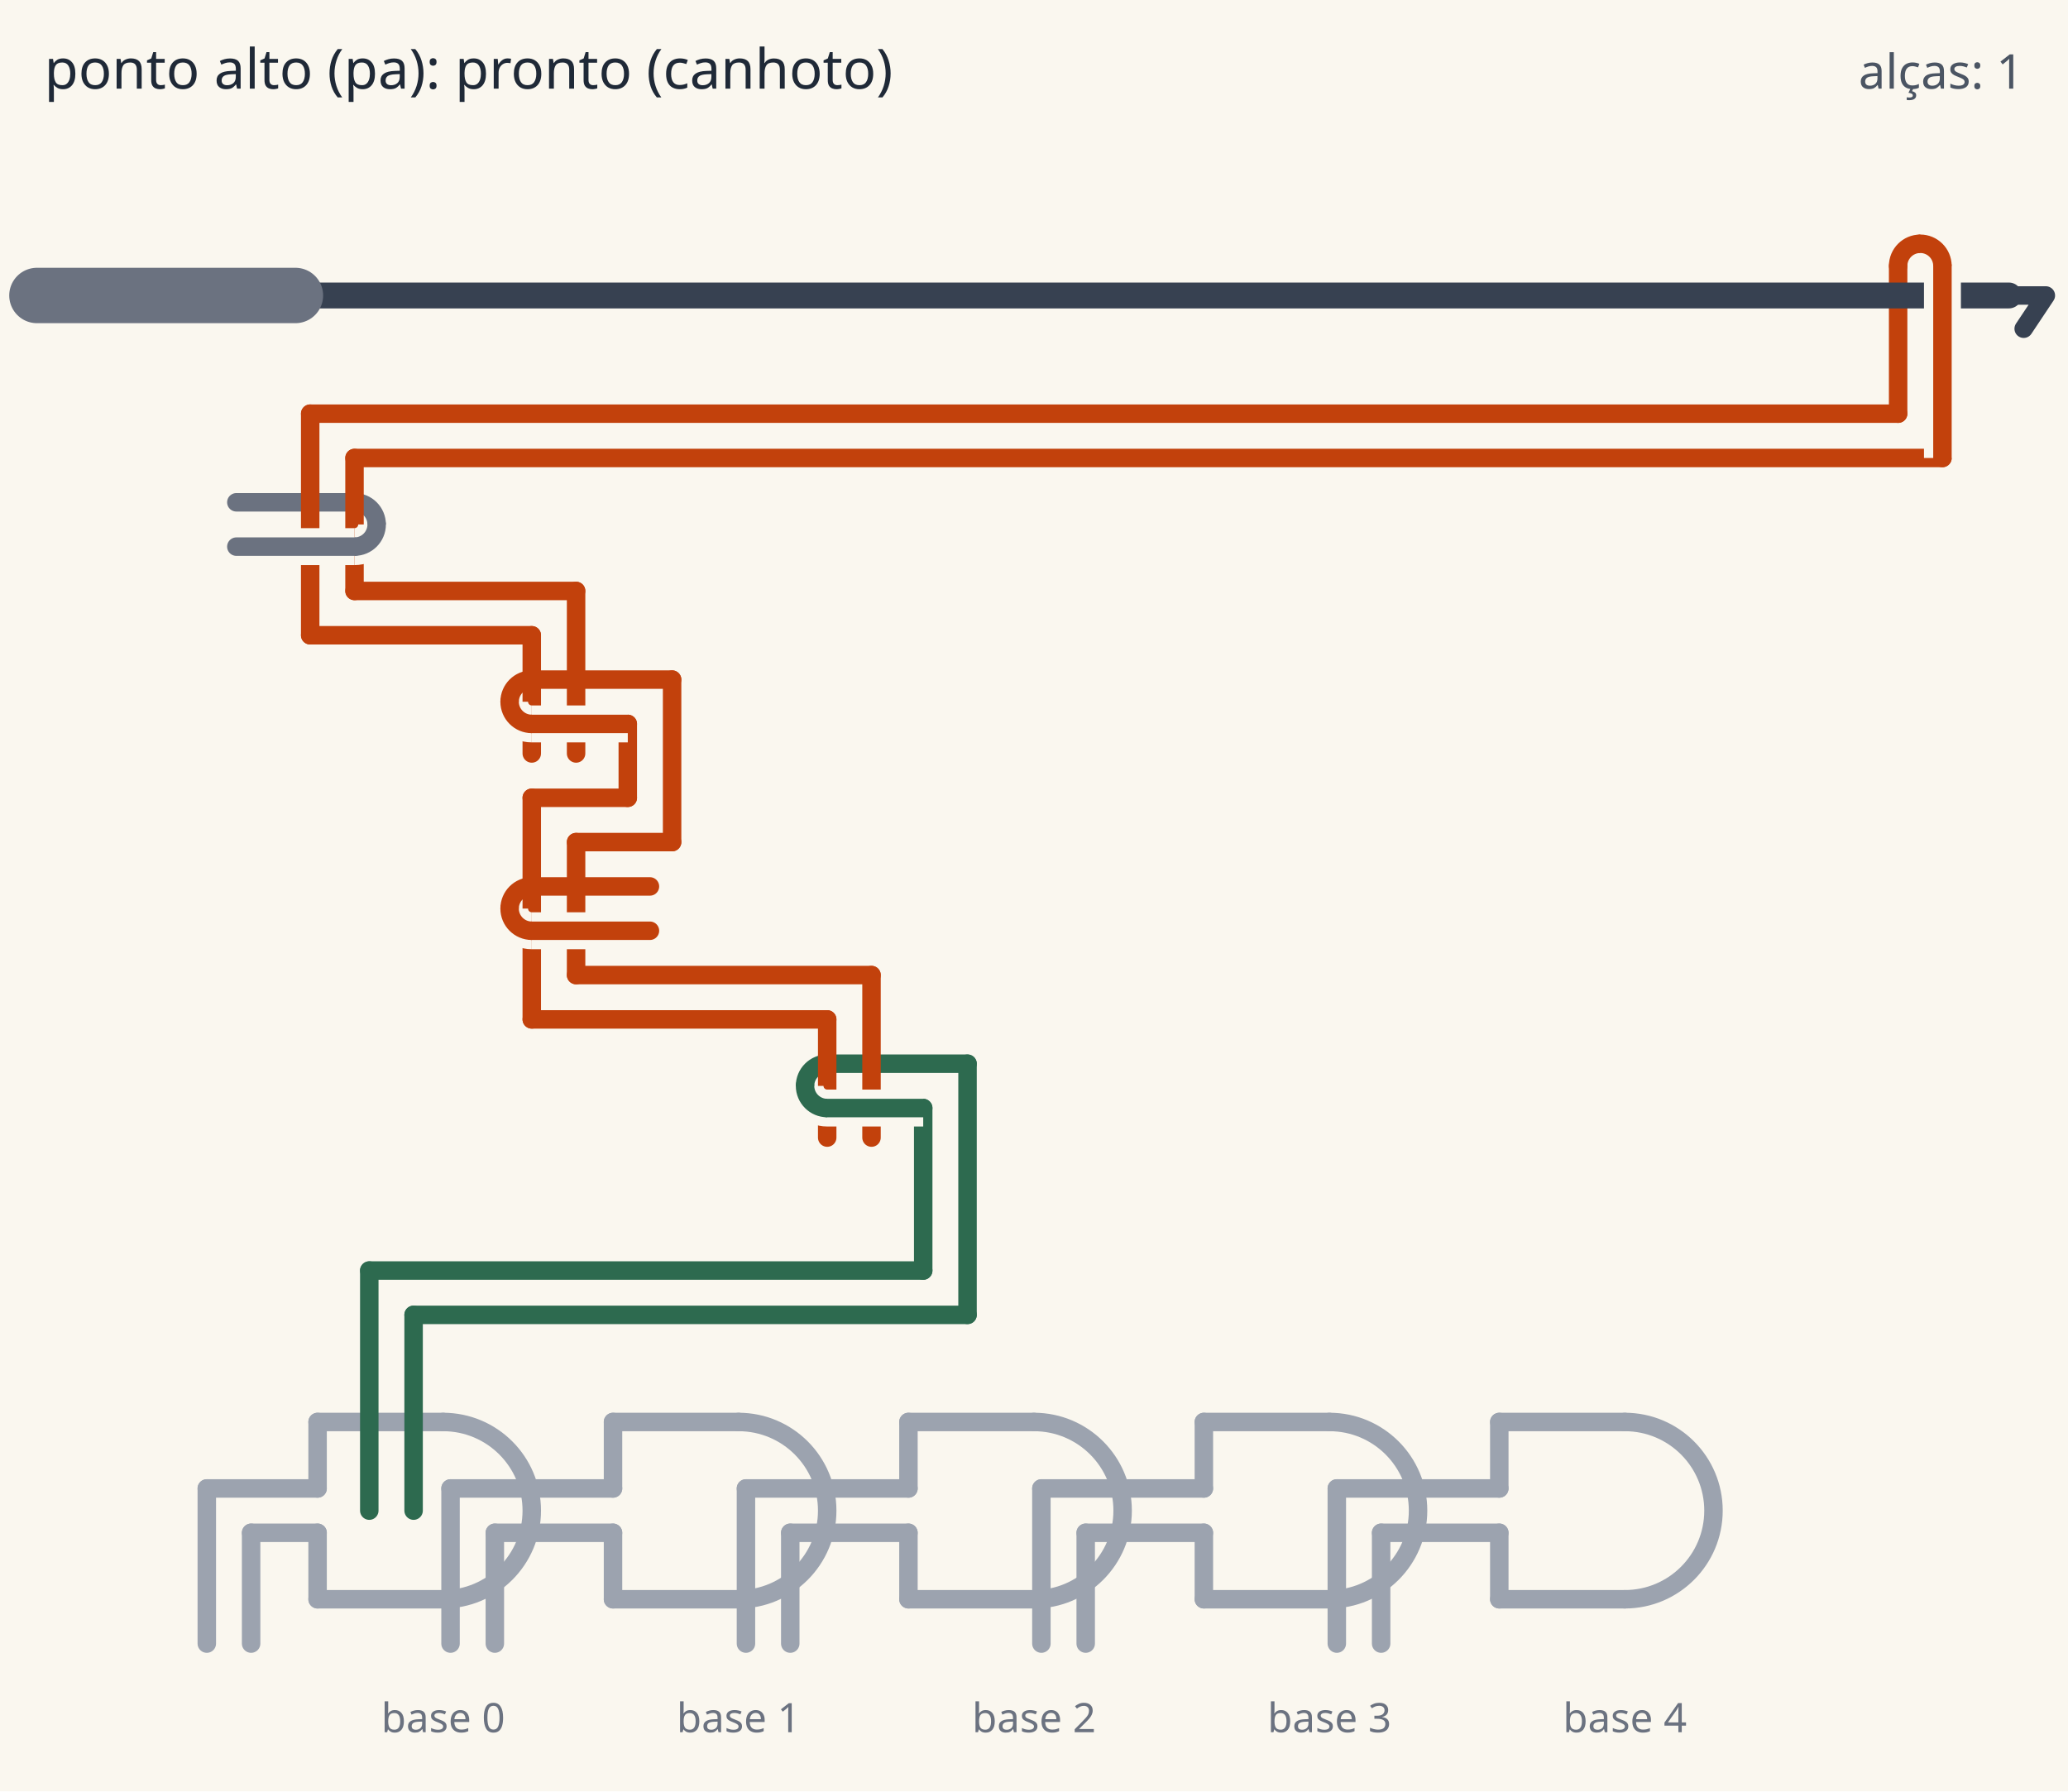
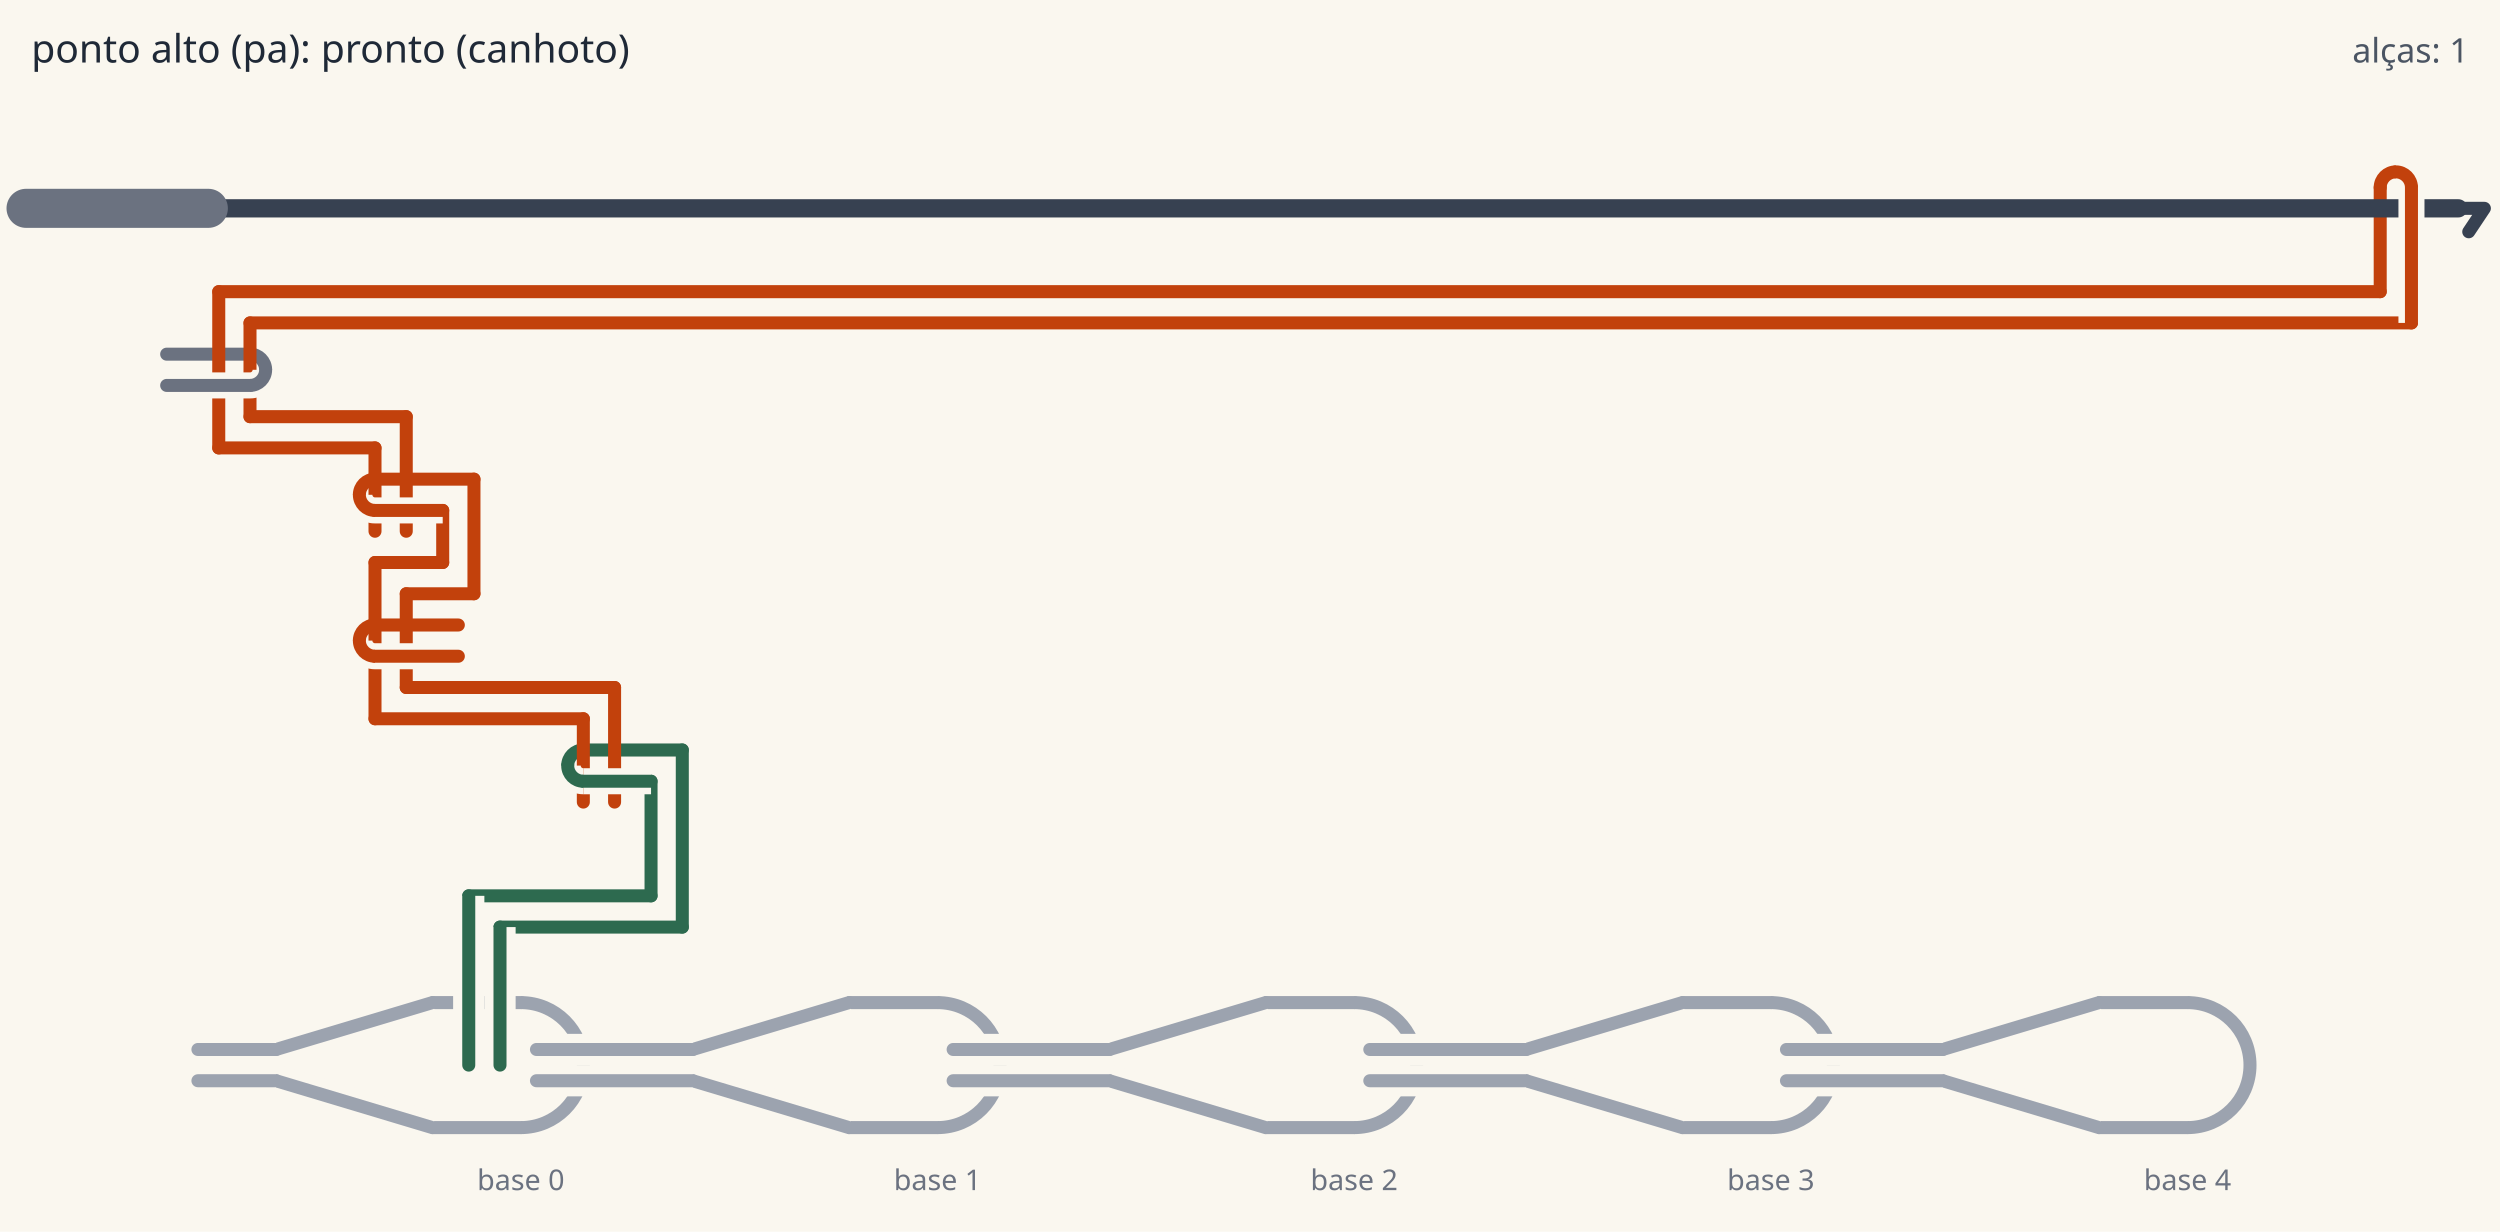
- <svg xmlns="http://www.w3.org/2000/svg" viewBox="0 0 560.0 485.0" width="560.0" height="485.0" font-family="sans-serif">
+ <svg xmlns="http://www.w3.org/2000/svg" viewBox="0 0 960.0 473.0" width="960.0" height="473.0" font-family="sans-serif">
  <rect width="100%" height="100%" fill="#faf7ef" />
  <text x="12" y="24" font-size="15" fill="#1f2937">ponto alto (pa): pronto (canhoto)</text>
-   <text x="548.0" y="24" font-size="13" text-anchor="end" fill="#4b5563">alças: 1</text>
-   <text x="120.0" y="469.0" font-size="11" text-anchor="middle" fill="#6b7280">base 0</text>
-   <text x="200.0" y="469.0" font-size="11" text-anchor="middle" fill="#6b7280">base 1</text>
-   <text x="280.0" y="469.0" font-size="11" text-anchor="middle" fill="#6b7280">base 2</text>
-   <text x="360.0" y="469.0" font-size="11" text-anchor="middle" fill="#6b7280">base 3</text>
-   <text x="440.0" y="469.0" font-size="11" text-anchor="middle" fill="#6b7280">base 4</text>
+   <text x="948.0" y="24" font-size="13" text-anchor="end" fill="#4b5563">alças: 1</text>
+   <text x="200.0" y="457.0" font-size="11" text-anchor="middle" fill="#6b7280">base 0</text>
+   <text x="360.0" y="457.0" font-size="11" text-anchor="middle" fill="#6b7280">base 1</text>
+   <text x="520.0" y="457.0" font-size="11" text-anchor="middle" fill="#6b7280">base 2</text>
+   <text x="680.0" y="457.0" font-size="11" text-anchor="middle" fill="#6b7280">base 3</text>
+   <text x="840.0" y="457.0" font-size="11" text-anchor="middle" fill="#6b7280">base 4</text>
  <path data-bend="0" data-side="back" d="M 96.0 136.0 A 6 6 0 0 1 102.0 142.0" fill="none" stroke="#6b7280" stroke-width="5" stroke-linecap="round" />
  <line data-pair="0" data-side="back" data-seg="0" data-loop="0" data-kind="initial" data-on-hook="0" data-part="back" data-cx="96.0" data-cy="142.0" data-hx="83.0" data-hw="19.0" x1="96.0" y1="136.0" x2="64.0" y2="136.0" stroke="#6b7280" stroke-width="5" stroke-linecap="round" />
  <path data-bend="1" data-side="back" d="M 144.0 240.0 A 6 6 0 0 0 138.0 246.0" fill="none" stroke="#c2410c" stroke-width="5" stroke-linecap="round" />
  <line data-pair="1" data-side="back" data-seg="0" data-loop="1" data-kind="yo" data-on-hook="0" data-part="back" data-cx="144.0" data-cy="246.0" data-hx="157.0" data-hw="19.0" x1="144.0" y1="240.0" x2="176.0" y2="240.0" stroke="#c2410c" stroke-width="5" stroke-linecap="round" />
  <path data-bend="2" data-side="back" d="M 224.0 288.0 A 6 6 0 0 0 218.0 294.0" fill="none" stroke="#2d6a4f" stroke-width="5" stroke-linecap="round" />
  <line data-pair="2" data-side="back" data-seg="0" data-loop="2" data-kind="pulled" data-on-hook="0" data-part="back" data-cx="224.0" data-cy="294.0" data-hx="237.0" data-hw="19.0" x1="224.0" y1="288.0" x2="262.0" y2="288.0" stroke="#2d6a4f" stroke-width="5" stroke-linecap="round" />
  <path data-bend="3" data-side="back" d="M 144.0 184.0 A 6 6 0 0 0 138.0 190.0" fill="none" stroke="#c2410c" stroke-width="5" stroke-linecap="round" />
  <line data-pair="3" data-side="back" data-seg="0" data-loop="3" data-kind="yo" data-on-hook="0" data-part="back" data-cx="144.0" data-cy="190.0" data-hx="157.0" data-hw="19.0" x1="144.0" y1="184.0" x2="182.0" y2="184.0" stroke="#c2410c" stroke-width="5" stroke-linecap="round" />
-   <path data-bend="4" data-side="back" d="M 514.0 72 A 6 6 0 0 1 520.0 66" fill="none" stroke="#c2410c" stroke-width="5" stroke-linecap="round" />
-   <line data-pair="4" data-side="back" data-seg="0" data-strand="4" data-draw="2" data-loop="4" data-kind="yo" data-on-hook="1" data-part="back" data-cx="520.0" data-cy="80" x1="514.0" y1="72.0" x2="514.0" y2="112.0" stroke="#c2410c" stroke-width="5" stroke-linecap="round" />
-   <line data-hook="1" x1="16.0" y1="80" x2="544.0" y2="80" stroke="#374151" stroke-width="7" stroke-linecap="round" />
+   <path data-bend="4" data-side="back" d="M 914.0 72 A 6 6 0 0 1 920.0 66" fill="none" stroke="#c2410c" stroke-width="5" stroke-linecap="round" />
+   <line data-pair="4" data-side="back" data-seg="0" data-strand="4" data-draw="2" data-loop="4" data-kind="yo" data-on-hook="1" data-part="back" data-cx="920.0" data-cy="80" x1="914.0" y1="72.0" x2="914.0" y2="112.0" stroke="#c2410c" stroke-width="5" stroke-linecap="round" />
+   <line data-hook="1" x1="16.0" y1="80" x2="944.0" y2="80" stroke="#374151" stroke-width="7" stroke-linecap="round" />
  <line data-hook-handle="1" x1="10.0" y1="80" x2="80.0" y2="80" stroke="#6b7280" stroke-width="15" stroke-linecap="round" />
-   <path data-hook-tip="1" d="M 542.0 80 L 554.0 80 L 548.0 89" fill="none" stroke="#374151" stroke-width="5" stroke-linecap="round" stroke-linejoin="round" />
-   <path data-base-top="0" data-cx="120.0" data-cy="409.0" data-hx="115.0" data-hw="21.0" d="M 120.0 385.0 A 24 24 0 0 1 120.0 433.0" fill="none" stroke="#9ca3af" stroke-width="5" stroke-linecap="round" />
-   <path data-base-top="1" data-cx="200.0" data-cy="409.0" data-hx="195.0" data-hw="21.0" d="M 200.0 385.0 A 24 24 0 0 1 200.0 433.0" fill="none" stroke="#9ca3af" stroke-width="5" stroke-linecap="round" />
-   <path data-base-top="2" data-cx="280.0" data-cy="409.0" data-hx="275.0" data-hw="21.0" d="M 280.0 385.0 A 24 24 0 0 1 280.0 433.0" fill="none" stroke="#9ca3af" stroke-width="5" stroke-linecap="round" />
-   <path data-base-top="3" data-cx="360.0" data-cy="409.0" data-hx="355.0" data-hw="21.0" d="M 360.0 385.0 A 24 24 0 0 1 360.0 433.0" fill="none" stroke="#9ca3af" stroke-width="5" stroke-linecap="round" />
-   <path data-base-top="4" data-cx="440.0" data-cy="409.0" data-hx="435.0" data-hw="21.0" d="M 440.0 385.0 A 24 24 0 0 1 440.0 433.0" fill="none" stroke="#9ca3af" stroke-width="5" stroke-linecap="round" />
-   <line data-base-line="0" data-seg="0" x1="120.0" y1="385.0" x2="86.0" y2="385.0" stroke="#9ca3af" stroke-width="5" stroke-linecap="round" />
-   <line data-base-line="0" data-seg="1" x1="86.0" y1="385.0" x2="86.0" y2="403.0" stroke="#9ca3af" stroke-width="5" stroke-linecap="round" />
-   <line data-base-line="0" data-seg="2" x1="86.0" y1="403.0" x2="56.0" y2="403.0" stroke="#9ca3af" stroke-width="5" stroke-linecap="round" />
-   <line data-base-line="0" data-seg="3" x1="56.0" y1="403.0" x2="56.0" y2="445.0" stroke="#9ca3af" stroke-width="5" stroke-linecap="round" />
-   <line data-base-line="0" data-seg="4" x1="120.0" y1="433.0" x2="86.0" y2="433.0" stroke="#9ca3af" stroke-width="5" stroke-linecap="round" />
-   <line data-base-line="0" data-seg="5" x1="86.0" y1="433.0" x2="86.0" y2="415.0" stroke="#9ca3af" stroke-width="5" stroke-linecap="round" />
-   <line data-base-line="0" data-seg="6" x1="86.0" y1="415.0" x2="68.0" y2="415.0" stroke="#9ca3af" stroke-width="5" stroke-linecap="round" />
-   <line data-base-line="0" data-seg="7" x1="68.0" y1="415.0" x2="68.0" y2="445.0" stroke="#9ca3af" stroke-width="5" stroke-linecap="round" />
-   <line data-base-line="1" data-seg="0" x1="200.0" y1="385.0" x2="166.0" y2="385.0" stroke="#9ca3af" stroke-width="5" stroke-linecap="round" />
-   <line data-base-line="1" data-seg="1" x1="166.0" y1="385.0" x2="166.0" y2="403.0" stroke="#9ca3af" stroke-width="5" stroke-linecap="round" />
-   <line data-base-line="1" data-seg="2" x1="166.0" y1="403.0" x2="122.0" y2="403.0" stroke="#9ca3af" stroke-width="5" stroke-linecap="round" />
-   <line data-base-line="1" data-seg="3" x1="122.0" y1="403.0" x2="122.0" y2="445.0" stroke="#9ca3af" stroke-width="5" stroke-linecap="round" />
-   <line data-base-line="1" data-seg="4" x1="200.0" y1="433.0" x2="166.0" y2="433.0" stroke="#9ca3af" stroke-width="5" stroke-linecap="round" />
-   <line data-base-line="1" data-seg="5" x1="166.0" y1="433.0" x2="166.0" y2="415.0" stroke="#9ca3af" stroke-width="5" stroke-linecap="round" />
-   <line data-base-line="1" data-seg="6" x1="166.0" y1="415.0" x2="134.0" y2="415.0" stroke="#9ca3af" stroke-width="5" stroke-linecap="round" />
-   <line data-base-line="1" data-seg="7" x1="134.0" y1="415.0" x2="134.0" y2="445.0" stroke="#9ca3af" stroke-width="5" stroke-linecap="round" />
-   <line data-base-line="2" data-seg="0" x1="280.0" y1="385.0" x2="246.0" y2="385.0" stroke="#9ca3af" stroke-width="5" stroke-linecap="round" />
-   <line data-base-line="2" data-seg="1" x1="246.0" y1="385.0" x2="246.0" y2="403.0" stroke="#9ca3af" stroke-width="5" stroke-linecap="round" />
-   <line data-base-line="2" data-seg="2" x1="246.0" y1="403.0" x2="202.0" y2="403.0" stroke="#9ca3af" stroke-width="5" stroke-linecap="round" />
-   <line data-base-line="2" data-seg="3" x1="202.0" y1="403.0" x2="202.0" y2="445.0" stroke="#9ca3af" stroke-width="5" stroke-linecap="round" />
-   <line data-base-line="2" data-seg="4" x1="280.0" y1="433.0" x2="246.0" y2="433.0" stroke="#9ca3af" stroke-width="5" stroke-linecap="round" />
-   <line data-base-line="2" data-seg="5" x1="246.0" y1="433.0" x2="246.0" y2="415.0" stroke="#9ca3af" stroke-width="5" stroke-linecap="round" />
-   <line data-base-line="2" data-seg="6" x1="246.0" y1="415.0" x2="214.0" y2="415.0" stroke="#9ca3af" stroke-width="5" stroke-linecap="round" />
-   <line data-base-line="2" data-seg="7" x1="214.0" y1="415.0" x2="214.0" y2="445.0" stroke="#9ca3af" stroke-width="5" stroke-linecap="round" />
-   <line data-base-line="3" data-seg="0" x1="360.0" y1="385.0" x2="326.0" y2="385.0" stroke="#9ca3af" stroke-width="5" stroke-linecap="round" />
-   <line data-base-line="3" data-seg="1" x1="326.0" y1="385.0" x2="326.0" y2="403.0" stroke="#9ca3af" stroke-width="5" stroke-linecap="round" />
-   <line data-base-line="3" data-seg="2" x1="326.0" y1="403.0" x2="282.0" y2="403.0" stroke="#9ca3af" stroke-width="5" stroke-linecap="round" />
-   <line data-base-line="3" data-seg="3" x1="282.0" y1="403.0" x2="282.0" y2="445.0" stroke="#9ca3af" stroke-width="5" stroke-linecap="round" />
-   <line data-base-line="3" data-seg="4" x1="360.0" y1="433.0" x2="326.0" y2="433.0" stroke="#9ca3af" stroke-width="5" stroke-linecap="round" />
-   <line data-base-line="3" data-seg="5" x1="326.0" y1="433.0" x2="326.0" y2="415.0" stroke="#9ca3af" stroke-width="5" stroke-linecap="round" />
-   <line data-base-line="3" data-seg="6" x1="326.0" y1="415.0" x2="294.0" y2="415.0" stroke="#9ca3af" stroke-width="5" stroke-linecap="round" />
-   <line data-base-line="3" data-seg="7" x1="294.0" y1="415.0" x2="294.0" y2="445.0" stroke="#9ca3af" stroke-width="5" stroke-linecap="round" />
-   <line data-base-line="4" data-seg="0" x1="440.0" y1="385.0" x2="406.0" y2="385.0" stroke="#9ca3af" stroke-width="5" stroke-linecap="round" />
-   <line data-base-line="4" data-seg="1" x1="406.0" y1="385.0" x2="406.0" y2="403.0" stroke="#9ca3af" stroke-width="5" stroke-linecap="round" />
-   <line data-base-line="4" data-seg="2" x1="406.0" y1="403.0" x2="362.0" y2="403.0" stroke="#9ca3af" stroke-width="5" stroke-linecap="round" />
-   <line data-base-line="4" data-seg="3" x1="362.0" y1="403.0" x2="362.0" y2="445.0" stroke="#9ca3af" stroke-width="5" stroke-linecap="round" />
-   <line data-base-line="4" data-seg="4" x1="440.0" y1="433.0" x2="406.0" y2="433.0" stroke="#9ca3af" stroke-width="5" stroke-linecap="round" />
-   <line data-base-line="4" data-seg="5" x1="406.0" y1="433.0" x2="406.0" y2="415.0" stroke="#9ca3af" stroke-width="5" stroke-linecap="round" />
-   <line data-base-line="4" data-seg="6" x1="406.0" y1="415.0" x2="374.0" y2="415.0" stroke="#9ca3af" stroke-width="5" stroke-linecap="round" />
-   <line data-base-line="4" data-seg="7" x1="374.0" y1="415.0" x2="374.0" y2="445.0" stroke="#9ca3af" stroke-width="5" stroke-linecap="round" />
+   <path data-hook-tip="1" d="M 942.0 80 L 954.0 80 L 948.0 89" fill="none" stroke="#374151" stroke-width="5" stroke-linecap="round" stroke-linejoin="round" />
+   <path data-base-top="0" data-cx="200.0" data-cy="409.0" data-hx="195.0" data-hw="21.0" d="M 200.0 385.0 A 24 24 0 0 1 200.0 433.0" fill="none" stroke="#9ca3af" stroke-width="5" stroke-linecap="round" />
+   <path data-base-top="1" data-cx="360.0" data-cy="409.0" data-hx="355.0" data-hw="21.0" d="M 360.0 385.0 A 24 24 0 0 1 360.0 433.0" fill="none" stroke="#9ca3af" stroke-width="5" stroke-linecap="round" />
+   <path data-base-top="2" data-cx="520.0" data-cy="409.0" data-hx="515.0" data-hw="21.0" d="M 520.0 385.0 A 24 24 0 0 1 520.0 433.0" fill="none" stroke="#9ca3af" stroke-width="5" stroke-linecap="round" />
+   <path data-base-top="3" data-cx="680.0" data-cy="409.0" data-hx="675.0" data-hw="21.0" d="M 680.0 385.0 A 24 24 0 0 1 680.0 433.0" fill="none" stroke="#9ca3af" stroke-width="5" stroke-linecap="round" />
+   <path data-base-top="4" data-cx="840.0" data-cy="409.0" data-hx="835.0" data-hw="21.0" d="M 840.0 385.0 A 24 24 0 0 1 840.0 433.0" fill="none" stroke="#9ca3af" stroke-width="5" stroke-linecap="round" />
+   <line x1="200.0" y1="385.0" x2="166.0" y2="385.0" stroke="#faf7ef" stroke-width="12" stroke-linecap="butt" />
+   <line data-base-line="0" data-seg="0" x1="200.0" y1="385.0" x2="166.0" y2="385.0" stroke="#9ca3af" stroke-width="5" stroke-linecap="round" />
+   <line x1="166.0" y1="385.0" x2="106.0" y2="403.0" stroke="#faf7ef" stroke-width="12" stroke-linecap="butt" />
+   <line data-base-line="0" data-seg="1" x1="166.0" y1="385.0" x2="106.0" y2="403.0" stroke="#9ca3af" stroke-width="5" stroke-linecap="round" />
+   <line x1="106.0" y1="403.0" x2="76.0" y2="403.0" stroke="#faf7ef" stroke-width="12" stroke-linecap="butt" />
+   <line data-base-line="0" data-seg="2" x1="106.0" y1="403.0" x2="76.0" y2="403.0" stroke="#9ca3af" stroke-width="5" stroke-linecap="round" />
+   <line x1="200.0" y1="433.0" x2="166.0" y2="433.0" stroke="#faf7ef" stroke-width="12" stroke-linecap="butt" />
+   <line data-base-line="0" data-seg="3" x1="200.0" y1="433.0" x2="166.0" y2="433.0" stroke="#9ca3af" stroke-width="5" stroke-linecap="round" />
+   <line x1="166.0" y1="433.0" x2="106.0" y2="415.0" stroke="#faf7ef" stroke-width="12" stroke-linecap="butt" />
+   <line data-base-line="0" data-seg="4" x1="166.0" y1="433.0" x2="106.0" y2="415.0" stroke="#9ca3af" stroke-width="5" stroke-linecap="round" />
+   <line x1="106.0" y1="415.0" x2="76.0" y2="415.0" stroke="#faf7ef" stroke-width="12" stroke-linecap="butt" />
+   <line data-base-line="0" data-seg="5" x1="106.0" y1="415.0" x2="76.0" y2="415.0" stroke="#9ca3af" stroke-width="5" stroke-linecap="round" />
+   <line x1="360.0" y1="385.0" x2="326.0" y2="385.0" stroke="#faf7ef" stroke-width="12" stroke-linecap="butt" />
+   <line data-base-line="1" data-seg="0" x1="360.0" y1="385.0" x2="326.0" y2="385.0" stroke="#9ca3af" stroke-width="5" stroke-linecap="round" />
+   <line x1="326.0" y1="385.0" x2="266.0" y2="403.0" stroke="#faf7ef" stroke-width="12" stroke-linecap="butt" />
+   <line data-base-line="1" data-seg="1" x1="326.0" y1="385.0" x2="266.0" y2="403.0" stroke="#9ca3af" stroke-width="5" stroke-linecap="round" />
+   <line x1="266.0" y1="403.0" x2="206.0" y2="403.0" stroke="#faf7ef" stroke-width="12" stroke-linecap="butt" />
+   <line data-base-line="1" data-seg="2" x1="266.0" y1="403.0" x2="206.0" y2="403.0" stroke="#9ca3af" stroke-width="5" stroke-linecap="round" />
+   <line x1="360.0" y1="433.0" x2="326.0" y2="433.0" stroke="#faf7ef" stroke-width="12" stroke-linecap="butt" />
+   <line data-base-line="1" data-seg="3" x1="360.0" y1="433.0" x2="326.0" y2="433.0" stroke="#9ca3af" stroke-width="5" stroke-linecap="round" />
+   <line x1="326.0" y1="433.0" x2="266.0" y2="415.0" stroke="#faf7ef" stroke-width="12" stroke-linecap="butt" />
+   <line data-base-line="1" data-seg="4" x1="326.0" y1="433.0" x2="266.0" y2="415.0" stroke="#9ca3af" stroke-width="5" stroke-linecap="round" />
+   <line x1="266.0" y1="415.0" x2="206.0" y2="415.0" stroke="#faf7ef" stroke-width="12" stroke-linecap="butt" />
+   <line data-base-line="1" data-seg="5" x1="266.0" y1="415.0" x2="206.0" y2="415.0" stroke="#9ca3af" stroke-width="5" stroke-linecap="round" />
+   <line x1="520.0" y1="385.0" x2="486.0" y2="385.0" stroke="#faf7ef" stroke-width="12" stroke-linecap="butt" />
+   <line data-base-line="2" data-seg="0" x1="520.0" y1="385.0" x2="486.0" y2="385.0" stroke="#9ca3af" stroke-width="5" stroke-linecap="round" />
+   <line x1="486.0" y1="385.0" x2="426.0" y2="403.0" stroke="#faf7ef" stroke-width="12" stroke-linecap="butt" />
+   <line data-base-line="2" data-seg="1" x1="486.0" y1="385.0" x2="426.0" y2="403.0" stroke="#9ca3af" stroke-width="5" stroke-linecap="round" />
+   <line x1="426.0" y1="403.0" x2="366.0" y2="403.0" stroke="#faf7ef" stroke-width="12" stroke-linecap="butt" />
+   <line data-base-line="2" data-seg="2" x1="426.0" y1="403.0" x2="366.0" y2="403.0" stroke="#9ca3af" stroke-width="5" stroke-linecap="round" />
+   <line x1="520.0" y1="433.0" x2="486.0" y2="433.0" stroke="#faf7ef" stroke-width="12" stroke-linecap="butt" />
+   <line data-base-line="2" data-seg="3" x1="520.0" y1="433.0" x2="486.0" y2="433.0" stroke="#9ca3af" stroke-width="5" stroke-linecap="round" />
+   <line x1="486.0" y1="433.0" x2="426.0" y2="415.0" stroke="#faf7ef" stroke-width="12" stroke-linecap="butt" />
+   <line data-base-line="2" data-seg="4" x1="486.0" y1="433.0" x2="426.0" y2="415.0" stroke="#9ca3af" stroke-width="5" stroke-linecap="round" />
+   <line x1="426.0" y1="415.0" x2="366.0" y2="415.0" stroke="#faf7ef" stroke-width="12" stroke-linecap="butt" />
+   <line data-base-line="2" data-seg="5" x1="426.0" y1="415.0" x2="366.0" y2="415.0" stroke="#9ca3af" stroke-width="5" stroke-linecap="round" />
+   <line x1="680.0" y1="385.0" x2="646.0" y2="385.0" stroke="#faf7ef" stroke-width="12" stroke-linecap="butt" />
+   <line data-base-line="3" data-seg="0" x1="680.0" y1="385.0" x2="646.0" y2="385.0" stroke="#9ca3af" stroke-width="5" stroke-linecap="round" />
+   <line x1="646.0" y1="385.0" x2="586.0" y2="403.0" stroke="#faf7ef" stroke-width="12" stroke-linecap="butt" />
+   <line data-base-line="3" data-seg="1" x1="646.0" y1="385.0" x2="586.0" y2="403.0" stroke="#9ca3af" stroke-width="5" stroke-linecap="round" />
+   <line x1="586.0" y1="403.0" x2="526.0" y2="403.0" stroke="#faf7ef" stroke-width="12" stroke-linecap="butt" />
+   <line data-base-line="3" data-seg="2" x1="586.0" y1="403.0" x2="526.0" y2="403.0" stroke="#9ca3af" stroke-width="5" stroke-linecap="round" />
+   <line x1="680.0" y1="433.0" x2="646.0" y2="433.0" stroke="#faf7ef" stroke-width="12" stroke-linecap="butt" />
+   <line data-base-line="3" data-seg="3" x1="680.0" y1="433.0" x2="646.0" y2="433.0" stroke="#9ca3af" stroke-width="5" stroke-linecap="round" />
+   <line x1="646.0" y1="433.0" x2="586.0" y2="415.0" stroke="#faf7ef" stroke-width="12" stroke-linecap="butt" />
+   <line data-base-line="3" data-seg="4" x1="646.0" y1="433.0" x2="586.0" y2="415.0" stroke="#9ca3af" stroke-width="5" stroke-linecap="round" />
+   <line x1="586.0" y1="415.0" x2="526.0" y2="415.0" stroke="#faf7ef" stroke-width="12" stroke-linecap="butt" />
+   <line data-base-line="3" data-seg="5" x1="586.0" y1="415.0" x2="526.0" y2="415.0" stroke="#9ca3af" stroke-width="5" stroke-linecap="round" />
+   <line x1="840.0" y1="385.0" x2="806.0" y2="385.0" stroke="#faf7ef" stroke-width="12" stroke-linecap="butt" />
+   <line data-base-line="4" data-seg="0" x1="840.0" y1="385.0" x2="806.0" y2="385.0" stroke="#9ca3af" stroke-width="5" stroke-linecap="round" />
+   <line x1="806.0" y1="385.0" x2="746.0" y2="403.0" stroke="#faf7ef" stroke-width="12" stroke-linecap="butt" />
+   <line data-base-line="4" data-seg="1" x1="806.0" y1="385.0" x2="746.0" y2="403.0" stroke="#9ca3af" stroke-width="5" stroke-linecap="round" />
+   <line x1="746.0" y1="403.0" x2="686.0" y2="403.0" stroke="#faf7ef" stroke-width="12" stroke-linecap="butt" />
+   <line data-base-line="4" data-seg="2" x1="746.0" y1="403.0" x2="686.0" y2="403.0" stroke="#9ca3af" stroke-width="5" stroke-linecap="round" />
+   <line x1="840.0" y1="433.0" x2="806.0" y2="433.0" stroke="#faf7ef" stroke-width="12" stroke-linecap="butt" />
+   <line data-base-line="4" data-seg="3" x1="840.0" y1="433.0" x2="806.0" y2="433.0" stroke="#9ca3af" stroke-width="5" stroke-linecap="round" />
+   <line x1="806.0" y1="433.0" x2="746.0" y2="415.0" stroke="#faf7ef" stroke-width="12" stroke-linecap="butt" />
+   <line data-base-line="4" data-seg="4" x1="806.0" y1="433.0" x2="746.0" y2="415.0" stroke="#9ca3af" stroke-width="5" stroke-linecap="round" />
+   <line x1="746.0" y1="415.0" x2="686.0" y2="415.0" stroke="#faf7ef" stroke-width="12" stroke-linecap="butt" />
+   <line data-base-line="4" data-seg="5" x1="746.0" y1="415.0" x2="686.0" y2="415.0" stroke="#9ca3af" stroke-width="5" stroke-linecap="round" />
  <line data-pair="2" data-side="back" data-seg="1" data-leg="2" data-base="0" x1="262.0" y1="288.0" x2="262.0" y2="356.0" stroke="#2d6a4f" stroke-width="5" stroke-linecap="round" />
-   <line data-pair="2" data-side="back" data-seg="2" data-leg="2" data-base="0" x1="262.0" y1="356.0" x2="112.0" y2="356.0" stroke="#2d6a4f" stroke-width="5" stroke-linecap="round" />
-   <line data-pair="2" data-side="back" data-seg="3" data-leg="2" data-base="0" x1="112.0" y1="356.0" x2="112.0" y2="409.0" stroke="#2d6a4f" stroke-width="5" stroke-linecap="round" />
+   <line data-pair="2" data-side="back" data-seg="2" data-leg="2" data-base="0" x1="262.0" y1="356.0" x2="192.0" y2="356.0" stroke="#2d6a4f" stroke-width="5" stroke-linecap="round" />
+   <line x1="192.0" y1="356.0" x2="192.0" y2="409.0" stroke="#faf7ef" stroke-width="12" stroke-linecap="butt" />
+   <line data-pair="2" data-side="back" data-seg="3" data-leg="2" data-base="0" x1="192.0" y1="356.0" x2="192.0" y2="409.0" stroke="#2d6a4f" stroke-width="5" stroke-linecap="round" />
  <line data-pair="2" data-side="front" data-seg="1" data-leg="2" data-base="0" x1="250.0" y1="300.0" x2="250.0" y2="344.0" stroke="#2d6a4f" stroke-width="5" stroke-linecap="round" />
-   <line data-pair="2" data-side="front" data-seg="2" data-leg="2" data-base="0" x1="250.0" y1="344.0" x2="100.0" y2="344.0" stroke="#2d6a4f" stroke-width="5" stroke-linecap="round" />
-   <line data-pair="2" data-side="front" data-seg="3" data-leg="2" data-base="0" x1="100.0" y1="344.0" x2="100.0" y2="409.0" stroke="#2d6a4f" stroke-width="5" stroke-linecap="round" />
+   <line data-pair="2" data-side="front" data-seg="2" data-leg="2" data-base="0" x1="250.0" y1="344.0" x2="180.0" y2="344.0" stroke="#2d6a4f" stroke-width="5" stroke-linecap="round" />
+   <line x1="180.0" y1="344.0" x2="180.0" y2="409.0" stroke="#faf7ef" stroke-width="12" stroke-linecap="butt" />
+   <line data-pair="2" data-side="front" data-seg="3" data-leg="2" data-base="0" x1="180.0" y1="344.0" x2="180.0" y2="409.0" stroke="#2d6a4f" stroke-width="5" stroke-linecap="round" />
  <line data-pair="3" data-side="back" data-seg="1" data-strand="3" data-draw="1" x1="182.0" y1="184.0" x2="182.0" y2="228.0" stroke="#c2410c" stroke-width="5" stroke-linecap="round" />
  <line data-pair="3" data-side="back" data-seg="2" data-strand="3" data-draw="1" x1="182.0" y1="228.0" x2="156.0" y2="228.0" stroke="#c2410c" stroke-width="5" stroke-linecap="round" />
  <line data-pair="3" data-side="back" data-seg="3" data-strand="3" data-draw="1" data-through="1" x1="156.0" y1="228.0" x2="156.0" y2="264.0" stroke="#c2410c" stroke-width="5" stroke-linecap="round" />
  <line data-pair="3" data-side="back" data-seg="4" data-strand="3" data-draw="1" x1="156.0" y1="264.0" x2="236.0" y2="264.0" stroke="#c2410c" stroke-width="5" stroke-linecap="round" />
  <line data-pair="3" data-side="back" data-seg="5" data-strand="3" data-draw="1" data-through="2" x1="236.0" y1="264.0" x2="236.0" y2="308.0" stroke="#c2410c" stroke-width="5" stroke-linecap="round" />
  <line data-pair="3" data-side="front" data-seg="1" data-strand="3" data-draw="1" x1="170.0" y1="196.0" x2="170.0" y2="216.0" stroke="#c2410c" stroke-width="5" stroke-linecap="round" />
  <line data-pair="3" data-side="front" data-seg="2" data-strand="3" data-draw="1" x1="170.0" y1="216.0" x2="144.0" y2="216.0" stroke="#c2410c" stroke-width="5" stroke-linecap="round" />
  <line data-pair="3" data-side="front" data-seg="3" data-strand="3" data-draw="1" data-through="1" x1="144.0" y1="216.0" x2="144.0" y2="276.0" stroke="#c2410c" stroke-width="5" stroke-linecap="round" />
  <line data-pair="3" data-side="front" data-seg="4" data-strand="3" data-draw="1" x1="144.0" y1="276.0" x2="224.0" y2="276.0" stroke="#c2410c" stroke-width="5" stroke-linecap="round" />
  <line data-pair="3" data-side="front" data-seg="5" data-strand="3" data-draw="1" data-through="2" x1="224.0" y1="276.0" x2="224.0" y2="308.0" stroke="#c2410c" stroke-width="5" stroke-linecap="round" />
-   <line data-pair="4" data-side="back" data-seg="1" data-strand="4" data-draw="2" x1="514.0" y1="112.0" x2="84.0" y2="112.0" stroke="#c2410c" stroke-width="5" stroke-linecap="round" />
+   <line data-pair="4" data-side="back" data-seg="1" data-strand="4" data-draw="2" x1="914.0" y1="112.0" x2="84.0" y2="112.0" stroke="#c2410c" stroke-width="5" stroke-linecap="round" />
  <line data-pair="4" data-side="back" data-seg="2" data-strand="4" data-draw="2" data-through="0" x1="84.0" y1="112.0" x2="84.0" y2="172.0" stroke="#c2410c" stroke-width="5" stroke-linecap="round" />
  <line data-pair="4" data-side="back" data-seg="3" data-strand="4" data-draw="2" x1="84.0" y1="172.0" x2="144.0" y2="172.0" stroke="#c2410c" stroke-width="5" stroke-linecap="round" />
  <line data-pair="4" data-side="back" data-seg="4" data-strand="4" data-draw="2" data-through="3" x1="144.0" y1="172.0" x2="144.0" y2="204.0" stroke="#c2410c" stroke-width="5" stroke-linecap="round" />
-   <line data-pair="4" data-side="front" data-seg="1" data-strand="4" data-draw="2" x1="526.0" y1="124.0" x2="96.0" y2="124.0" stroke="#c2410c" stroke-width="5" stroke-linecap="round" />
+   <line data-pair="4" data-side="front" data-seg="1" data-strand="4" data-draw="2" x1="926.0" y1="124.0" x2="96.0" y2="124.0" stroke="#c2410c" stroke-width="5" stroke-linecap="round" />
  <line data-pair="4" data-side="front" data-seg="2" data-strand="4" data-draw="2" data-through="0" x1="96.0" y1="124.0" x2="96.0" y2="160.0" stroke="#c2410c" stroke-width="5" stroke-linecap="round" />
  <line data-pair="4" data-side="front" data-seg="3" data-strand="4" data-draw="2" x1="96.0" y1="160.0" x2="156.0" y2="160.0" stroke="#c2410c" stroke-width="5" stroke-linecap="round" />
  <line data-pair="4" data-side="front" data-seg="4" data-strand="4" data-draw="2" data-through="3" x1="156.0" y1="160.0" x2="156.0" y2="204.0" stroke="#c2410c" stroke-width="5" stroke-linecap="round" />
  <path d="M 102.0 142.0 A 6 6 0 0 1 96.0 148.0" stroke="#faf7ef" stroke-width="10" stroke-linecap="butt" fill="none" />
  <path data-bend="0" data-side="front" d="M 102.0 142.0 A 6 6 0 0 1 96.0 148.0" fill="none" stroke="#6b7280" stroke-width="5" stroke-linecap="round" />
  <line x1="96.0" y1="148.0" x2="64.0" y2="148.0" stroke="#faf7ef" stroke-width="10" stroke-linecap="butt" fill="none" />
  <line data-pair="0" data-side="front" data-seg="0" data-loop="0" data-kind="initial" data-on-hook="0" data-part="front" data-cx="96.0" data-cy="142.0" data-hx="83.0" data-hw="19.0" x1="96.0" y1="148.0" x2="64.0" y2="148.0" stroke="#6b7280" stroke-width="5" stroke-linecap="round" />
  <path d="M 138.0 246.0 A 6 6 0 0 0 144.0 252.0" stroke="#faf7ef" stroke-width="10" stroke-linecap="butt" fill="none" />
  <path data-bend="1" data-side="front" d="M 138.0 246.0 A 6 6 0 0 0 144.0 252.0" fill="none" stroke="#c2410c" stroke-width="5" stroke-linecap="round" />
  <line x1="144.0" y1="252.0" x2="176.0" y2="252.0" stroke="#faf7ef" stroke-width="10" stroke-linecap="butt" fill="none" />
  <line data-pair="1" data-side="front" data-seg="0" data-loop="1" data-kind="yo" data-on-hook="0" data-part="front" data-cx="144.0" data-cy="246.0" data-hx="157.0" data-hw="19.0" x1="144.0" y1="252.0" x2="176.0" y2="252.0" stroke="#c2410c" stroke-width="5" stroke-linecap="round" />
  <path d="M 218.0 294.0 A 6 6 0 0 0 224.0 300.0" stroke="#faf7ef" stroke-width="10" stroke-linecap="butt" fill="none" />
  <path data-bend="2" data-side="front" d="M 218.0 294.0 A 6 6 0 0 0 224.0 300.0" fill="none" stroke="#2d6a4f" stroke-width="5" stroke-linecap="round" />
  <line x1="224.0" y1="300.0" x2="250.0" y2="300.0" stroke="#faf7ef" stroke-width="10" stroke-linecap="butt" fill="none" />
  <line data-pair="2" data-side="front" data-seg="0" data-loop="2" data-kind="pulled" data-on-hook="0" data-part="front" data-cx="224.0" data-cy="294.0" data-hx="237.0" data-hw="19.0" x1="224.0" y1="300.0" x2="250.0" y2="300.0" stroke="#2d6a4f" stroke-width="5" stroke-linecap="round" />
  <path d="M 138.0 190.0 A 6 6 0 0 0 144.0 196.0" stroke="#faf7ef" stroke-width="10" stroke-linecap="butt" fill="none" />
  <path data-bend="3" data-side="front" d="M 138.0 190.0 A 6 6 0 0 0 144.0 196.0" fill="none" stroke="#c2410c" stroke-width="5" stroke-linecap="round" />
  <line x1="144.0" y1="196.0" x2="170.0" y2="196.0" stroke="#faf7ef" stroke-width="10" stroke-linecap="butt" fill="none" />
  <line data-pair="3" data-side="front" data-seg="0" data-loop="3" data-kind="yo" data-on-hook="0" data-part="front" data-cx="144.0" data-cy="190.0" data-hx="157.0" data-hw="19.0" x1="144.0" y1="196.0" x2="170.0" y2="196.0" stroke="#c2410c" stroke-width="5" stroke-linecap="round" />
-   <path d="M 520.0 66 A 6 6 0 0 1 526.0 72" stroke="#faf7ef" stroke-width="10" stroke-linecap="butt" fill="none" />
-   <path data-bend="4" data-side="front" d="M 520.0 66 A 6 6 0 0 1 526.0 72" fill="none" stroke="#c2410c" stroke-width="5" stroke-linecap="round" />
-   <line x1="526.0" y1="72.0" x2="526.0" y2="124.0" stroke="#faf7ef" stroke-width="10" stroke-linecap="butt" fill="none" />
-   <line data-pair="4" data-side="front" data-seg="0" data-strand="4" data-draw="2" data-loop="4" data-kind="yo" data-on-hook="1" data-part="front" data-cx="520.0" data-cy="80" x1="526.0" y1="72.0" x2="526.0" y2="124.0" stroke="#c2410c" stroke-width="5" stroke-linecap="round" />
+   <path d="M 920.0 66 A 6 6 0 0 1 926.0 72" stroke="#faf7ef" stroke-width="10" stroke-linecap="butt" fill="none" />
+   <path data-bend="4" data-side="front" d="M 920.0 66 A 6 6 0 0 1 926.0 72" fill="none" stroke="#c2410c" stroke-width="5" stroke-linecap="round" />
+   <line x1="926.0" y1="72.0" x2="926.0" y2="124.0" stroke="#faf7ef" stroke-width="10" stroke-linecap="butt" fill="none" />
+   <line data-pair="4" data-side="front" data-seg="0" data-strand="4" data-draw="2" data-loop="4" data-kind="yo" data-on-hook="1" data-part="front" data-cx="920.0" data-cy="80" x1="926.0" y1="72.0" x2="926.0" y2="124.0" stroke="#c2410c" stroke-width="5" stroke-linecap="round" />
</svg>
